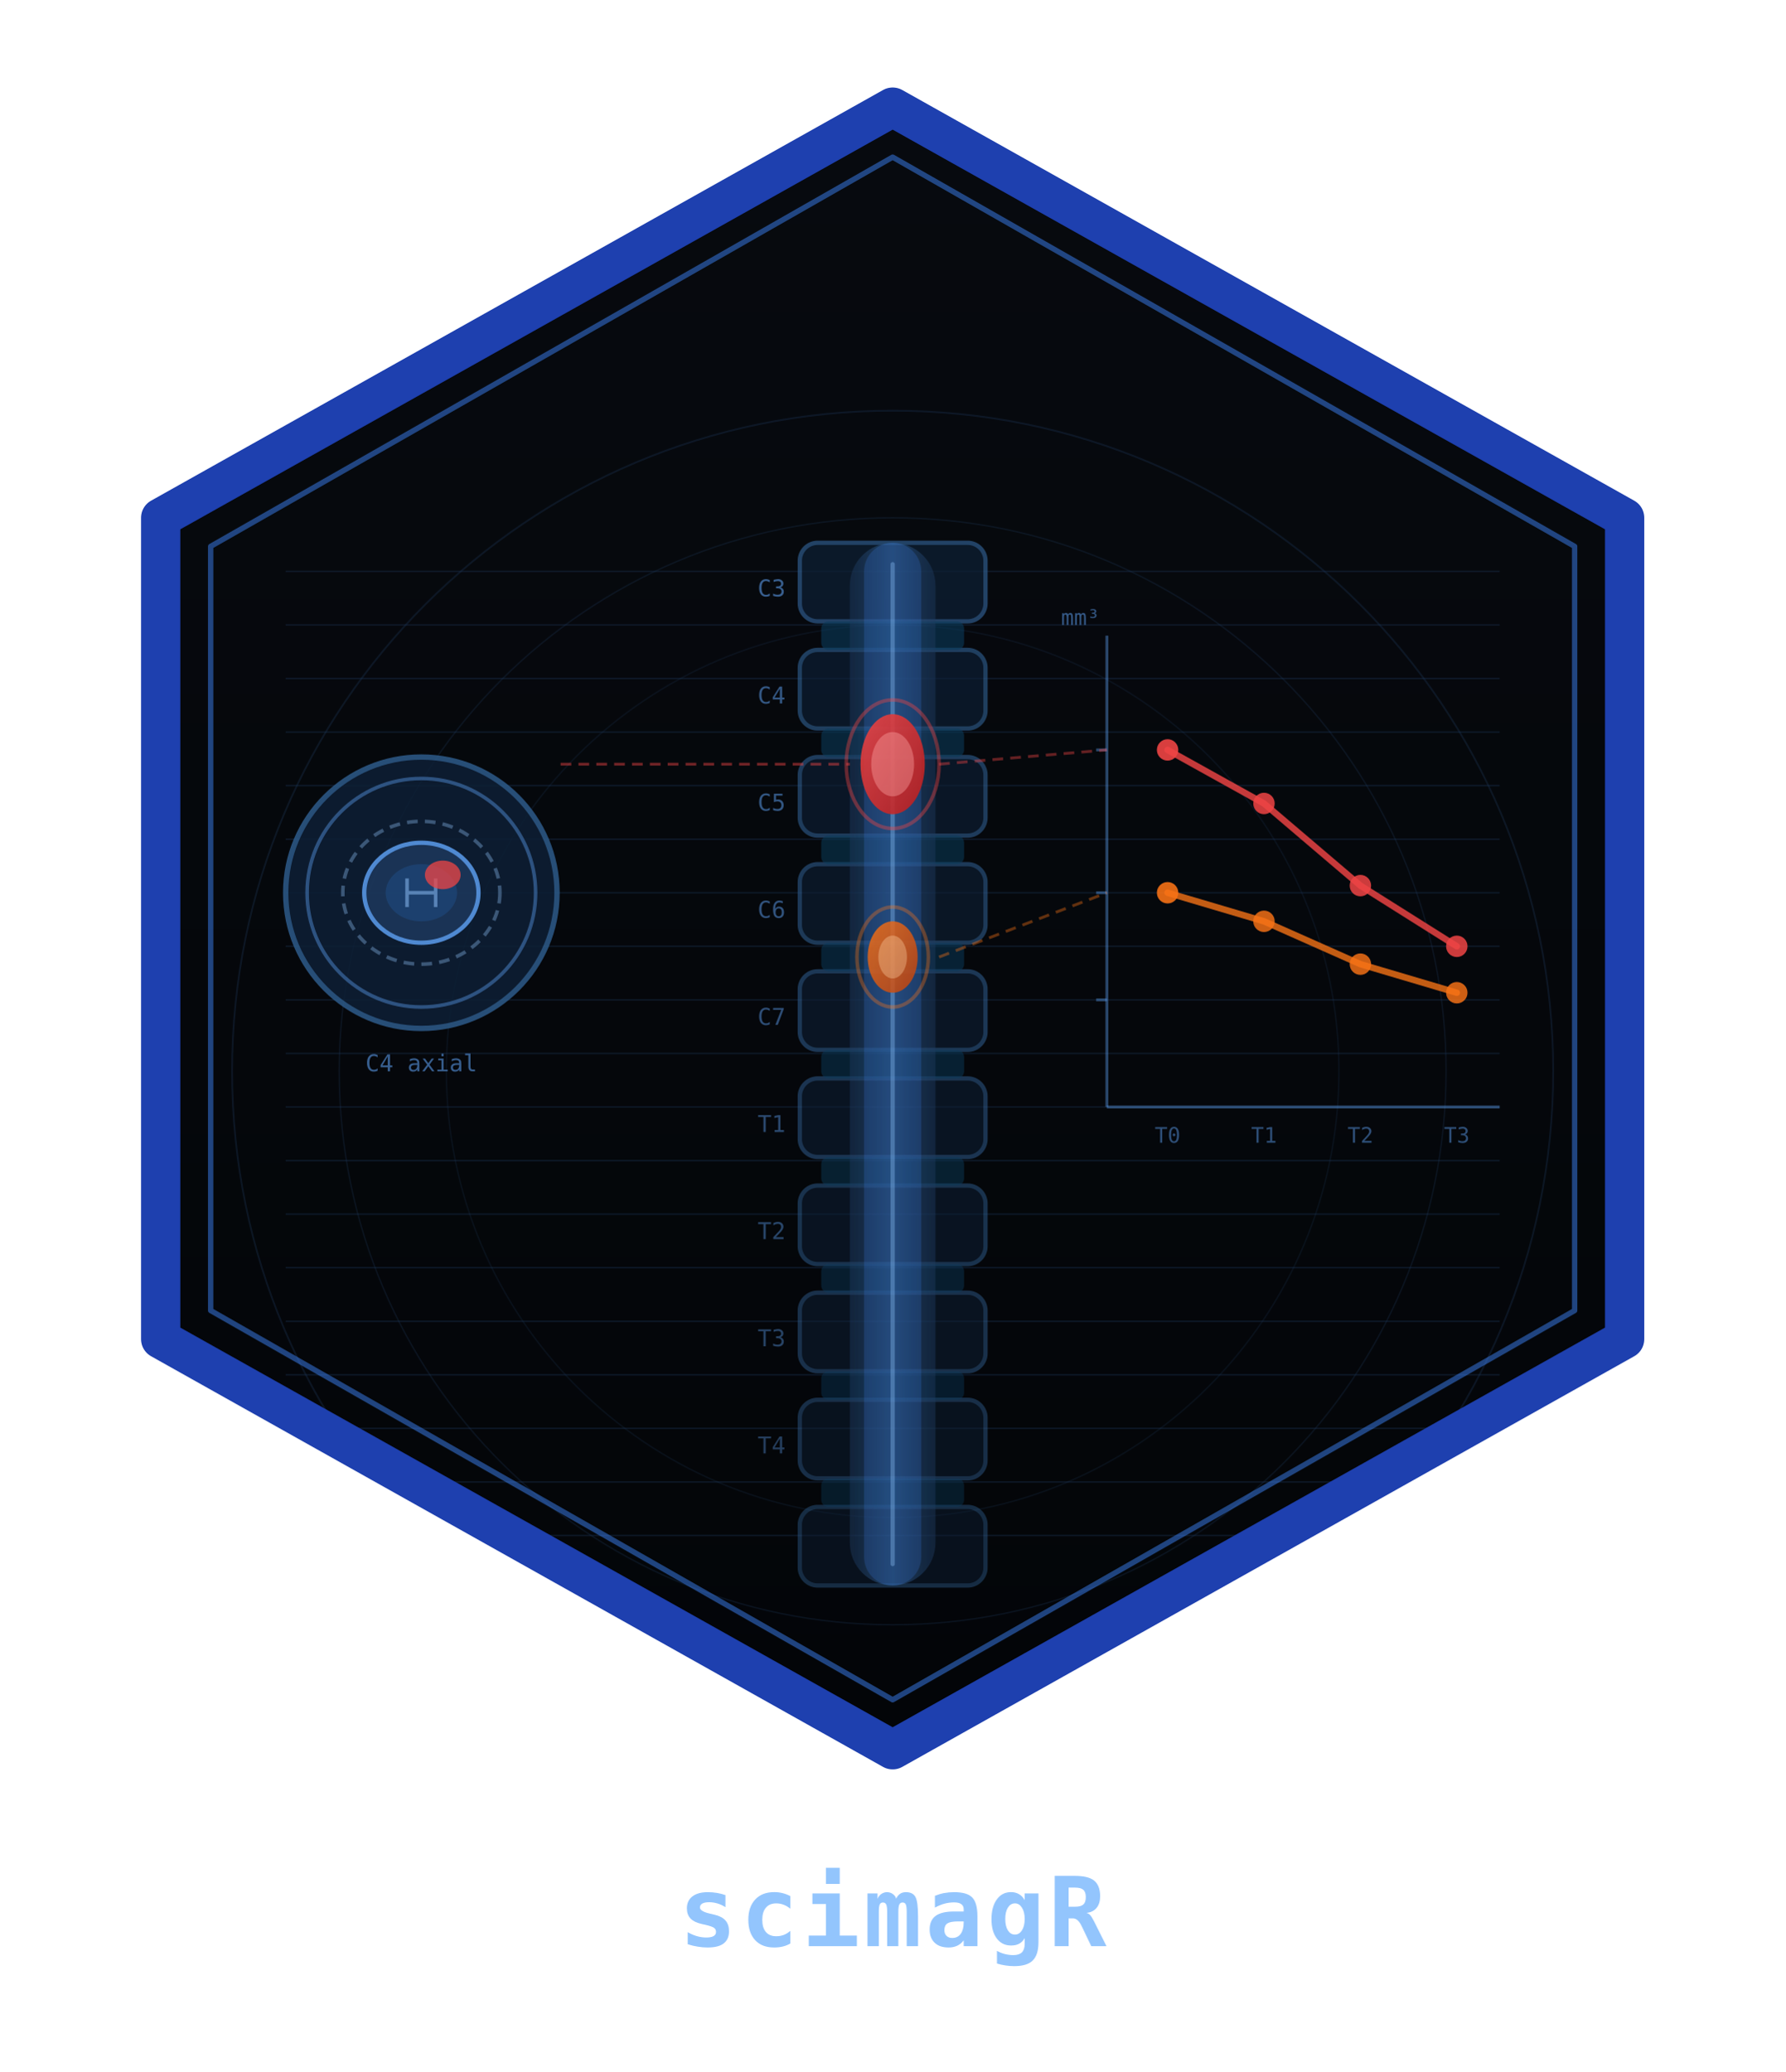
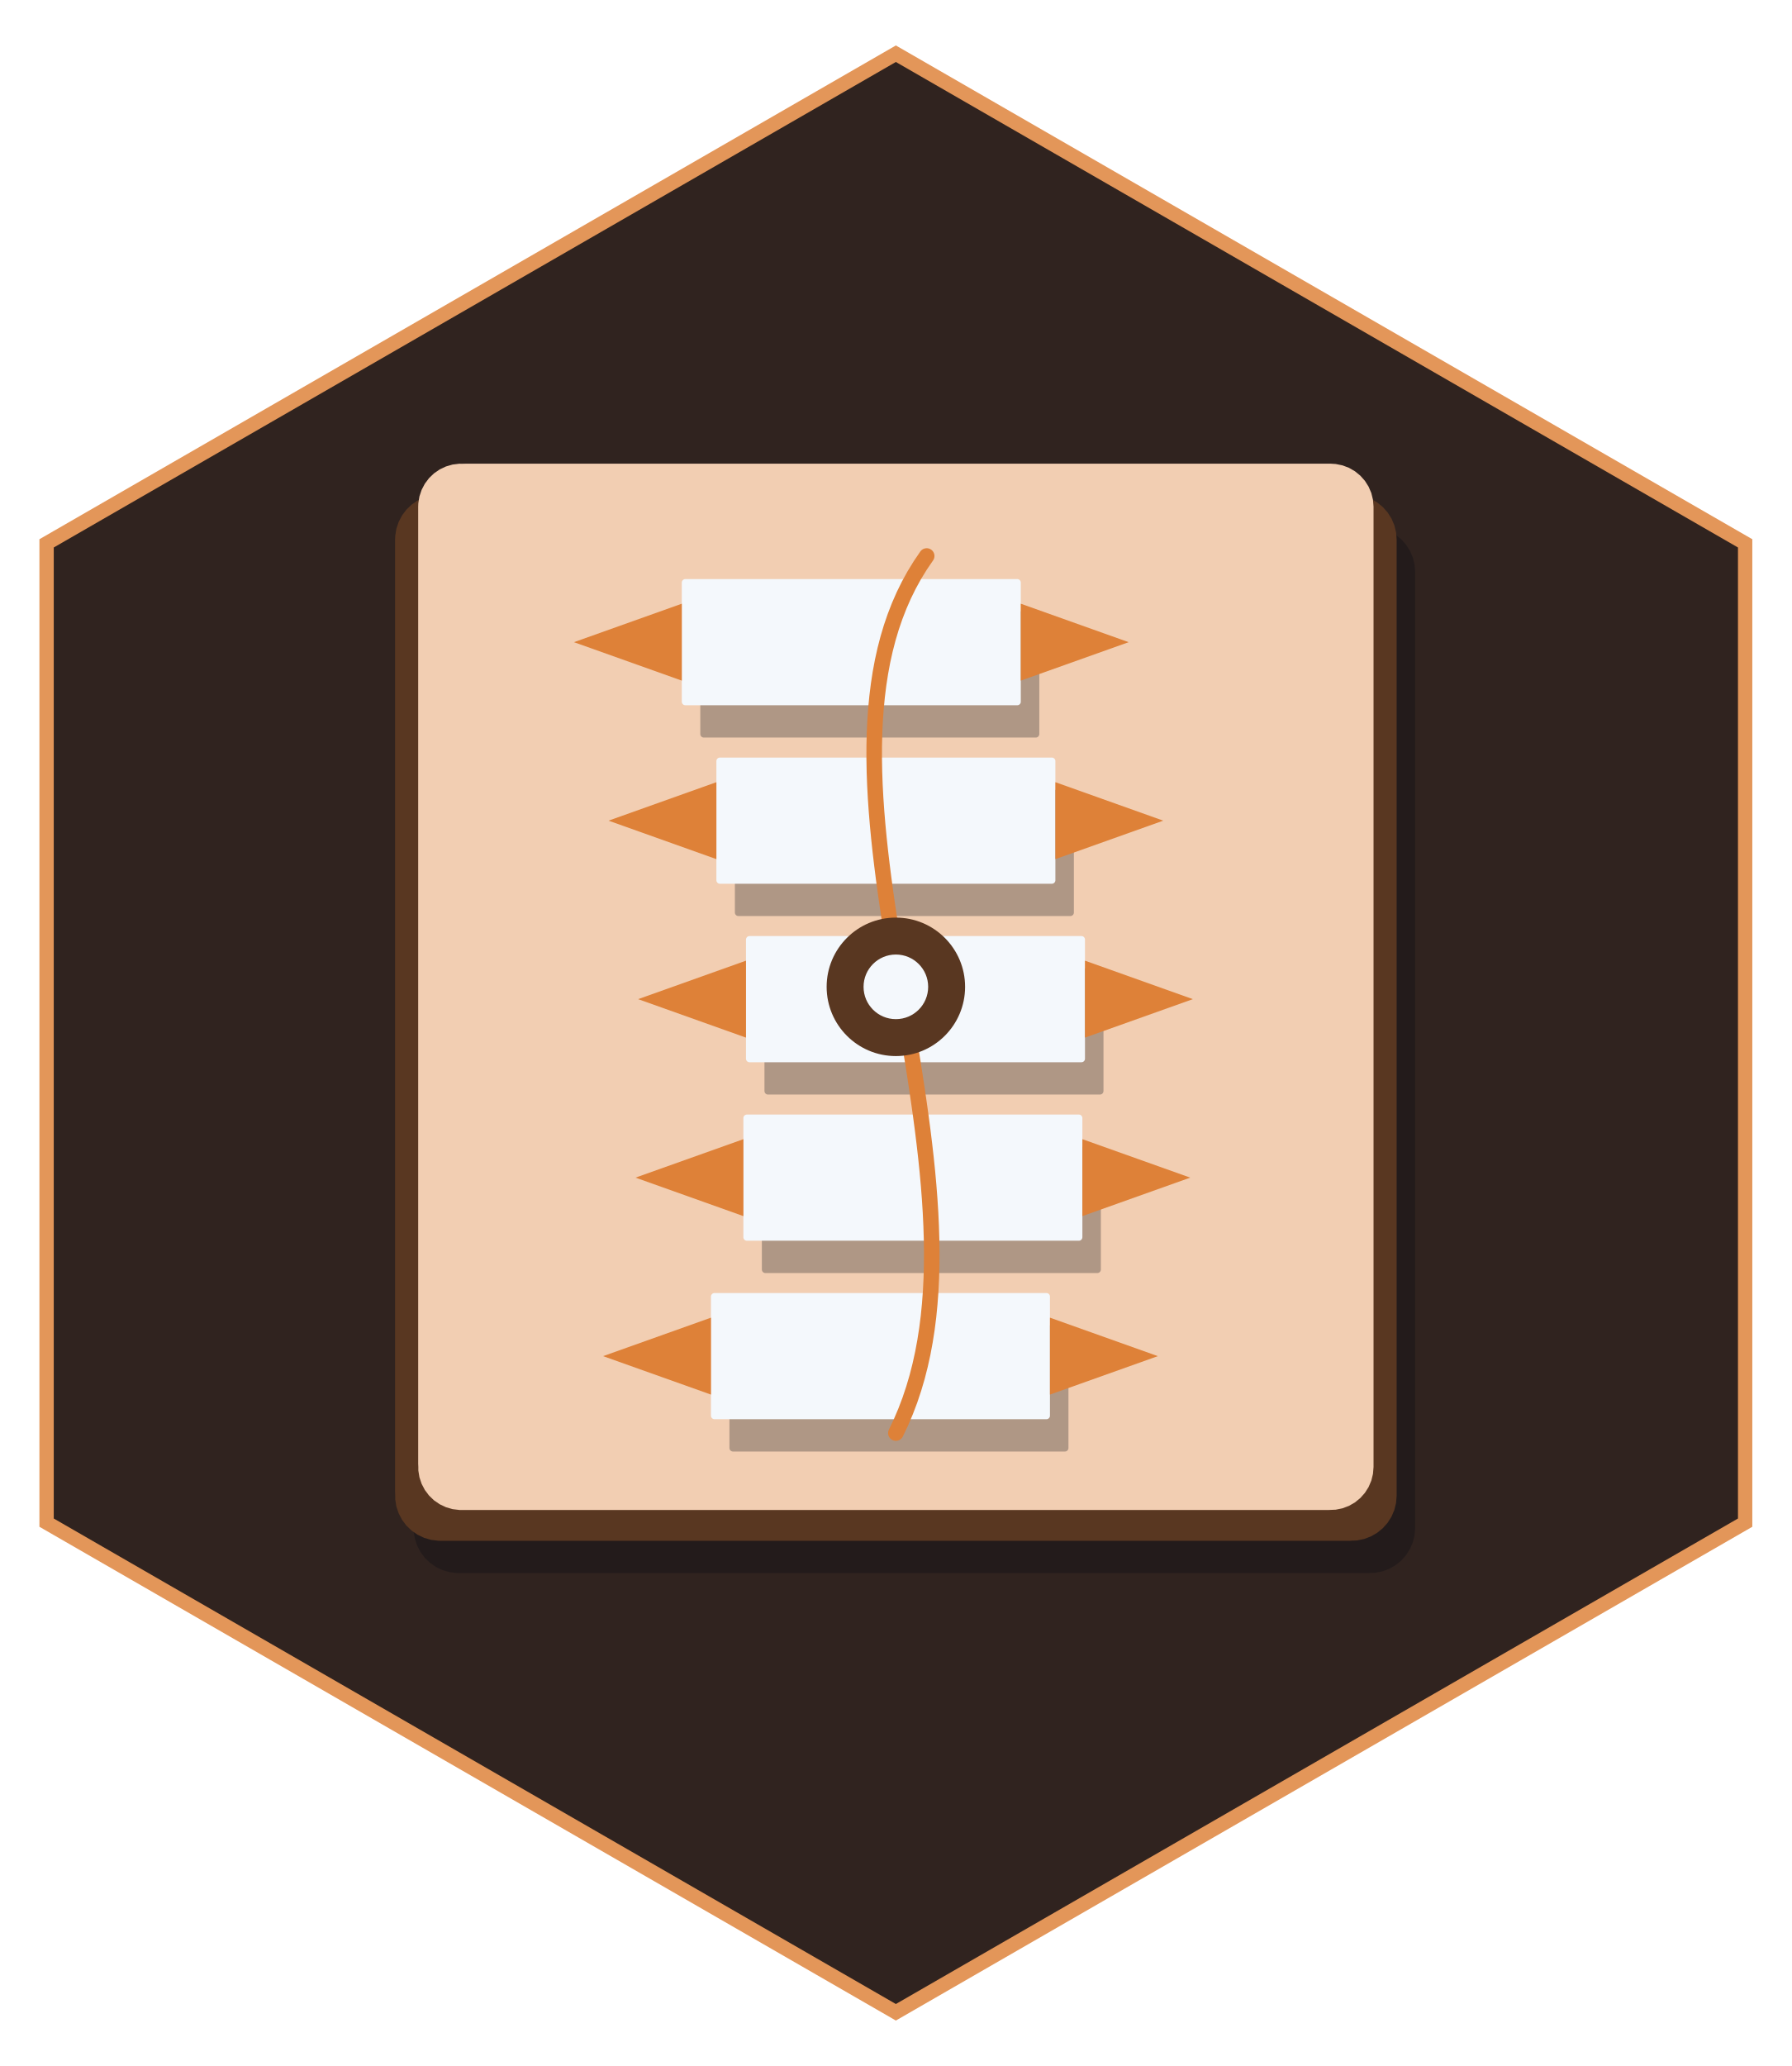
- <svg xmlns="http://www.w3.org/2000/svg" width="500" height="580" viewBox="0 0 500 580">
-   <defs>
-     <linearGradient id="bgscimag" x1="0" y1="0" x2="0" y2="1">
-       <stop offset="0%" stop-color="#070a0f" />
-       <stop offset="100%" stop-color="#030508" />
-     </linearGradient>
-     <linearGradient id="cordgrad" x1="0" y1="0" x2="1" y2="0">
-       <stop offset="0%" stop-color="#1e3a5f" stop-opacity="0.5" />
-       <stop offset="50%" stop-color="#2d5a8a" stop-opacity="0.7" />
-       <stop offset="100%" stop-color="#1e3a5f" stop-opacity="0.5" />
-     </linearGradient>
-     <linearGradient id="lesion1" x1="0" y1="0" x2="1" y2="1">
-       <stop offset="0%" stop-color="#ef4444" />
-       <stop offset="100%" stop-color="#b91c1c" />
-     </linearGradient>
-     <linearGradient id="lesion2" x1="0" y1="0" x2="1" y2="1">
-       <stop offset="0%" stop-color="#f97316" />
-       <stop offset="100%" stop-color="#c2410c" />
-     </linearGradient>
-     <clipPath id="hexscimag">
-       <polygon points="250,30 455,145 455,375 250,490 45,375 45,145" />
-     </clipPath>
-   </defs>
-   <polygon points="250,30 455,145 455,375 250,490 45,375 45,145" fill="url(#bgscimag)" />
-   <g clip-path="url(#hexscimag)">
-     <circle cx="250" cy="300" r="185" fill="none" stroke="#1e3a5f" stroke-width="0.5" opacity="0.3" />
-     <circle cx="250" cy="300" r="155" fill="none" stroke="#1e3a5f" stroke-width="0.4" opacity="0.25" />
-     <circle cx="250" cy="300" r="125" fill="none" stroke="#1e3a5f" stroke-width="0.4" opacity="0.2" />
-     <line x1="80" y1="160" x2="420" y2="160" stroke="#1e3a5f" stroke-width="0.4" opacity="0.35" />
-     <line x1="80" y1="175" x2="420" y2="175" stroke="#1e3a5f" stroke-width="0.4" opacity="0.35" />
-     <line x1="80" y1="190" x2="420" y2="190" stroke="#1e3a5f" stroke-width="0.4" opacity="0.35" />
-     <line x1="80" y1="205" x2="420" y2="205" stroke="#1e3a5f" stroke-width="0.4" opacity="0.35" />
-     <line x1="80" y1="220" x2="420" y2="220" stroke="#1e3a5f" stroke-width="0.4" opacity="0.35" />
-     <line x1="80" y1="235" x2="420" y2="235" stroke="#1e3a5f" stroke-width="0.4" opacity="0.35" />
-     <line x1="80" y1="250" x2="420" y2="250" stroke="#1e3a5f" stroke-width="0.4" opacity="0.35" />
-     <line x1="80" y1="265" x2="420" y2="265" stroke="#1e3a5f" stroke-width="0.4" opacity="0.35" />
-     <line x1="80" y1="280" x2="420" y2="280" stroke="#1e3a5f" stroke-width="0.4" opacity="0.35" />
-     <line x1="80" y1="295" x2="420" y2="295" stroke="#1e3a5f" stroke-width="0.4" opacity="0.35" />
-     <line x1="80" y1="310" x2="420" y2="310" stroke="#1e3a5f" stroke-width="0.4" opacity="0.35" />
-     <line x1="80" y1="325" x2="420" y2="325" stroke="#1e3a5f" stroke-width="0.4" opacity="0.35" />
-     <line x1="80" y1="340" x2="420" y2="340" stroke="#1e3a5f" stroke-width="0.4" opacity="0.35" />
-     <line x1="80" y1="355" x2="420" y2="355" stroke="#1e3a5f" stroke-width="0.4" opacity="0.35" />
-     <line x1="80" y1="370" x2="420" y2="370" stroke="#1e3a5f" stroke-width="0.4" opacity="0.35" />
-     <line x1="80" y1="385" x2="420" y2="385" stroke="#1e3a5f" stroke-width="0.4" opacity="0.35" />
-     <line x1="80" y1="400" x2="420" y2="400" stroke="#1e3a5f" stroke-width="0.4" opacity="0.35" />
-     <line x1="80" y1="415" x2="420" y2="415" stroke="#1e3a5f" stroke-width="0.4" opacity="0.35" />
-     <line x1="80" y1="430" x2="420" y2="430" stroke="#1e3a5f" stroke-width="0.4" opacity="0.35" />
-     <rect x="224" y="152" width="52" height="22" rx="5" fill="#0d1f35" stroke="#2d5a8a" stroke-width="1.2" opacity="0.7" />
-     <rect x="224" y="182" width="52" height="22" rx="5" fill="#0d1f35" stroke="#2d5a8a" stroke-width="1.2" opacity="0.65" />
-     <rect x="224" y="212" width="52" height="22" rx="5" fill="#0d1f35" stroke="#2d5a8a" stroke-width="1.2" opacity="0.62" />
-     <rect x="224" y="242" width="52" height="22" rx="5" fill="#0d1f35" stroke="#2d5a8a" stroke-width="1.2" opacity="0.6" />
-     <rect x="224" y="272" width="52" height="22" rx="5" fill="#0d1f35" stroke="#2d5a8a" stroke-width="1.2" opacity="0.58" />
-     <rect x="224" y="302" width="52" height="22" rx="5" fill="#0d1f35" stroke="#2d5a8a" stroke-width="1.2" opacity="0.55" />
-     <rect x="224" y="332" width="52" height="22" rx="5" fill="#0d1f35" stroke="#2d5a8a" stroke-width="1.2" opacity="0.52" />
-     <rect x="224" y="362" width="52" height="22" rx="5" fill="#0d1f35" stroke="#2d5a8a" stroke-width="1.2" opacity="0.5" />
-     <rect x="224" y="392" width="52" height="22" rx="5" fill="#0d1f35" stroke="#2d5a8a" stroke-width="1.2" opacity="0.48" />
-     <rect x="224" y="422" width="52" height="22" rx="5" fill="#0d1f35" stroke="#2d5a8a" stroke-width="1.2" opacity="0.45" />
-     <rect x="230" y="174" width="40" height="8" rx="2" fill="#0a3a5a" opacity="0.6" />
-     <rect x="230" y="204" width="40" height="8" rx="2" fill="#0a3a5a" opacity="0.58" />
-     <rect x="230" y="234" width="40" height="8" rx="2" fill="#0a3a5a" opacity="0.55" />
-     <rect x="230" y="264" width="40" height="8" rx="2" fill="#0a3a5a" opacity="0.52" />
-     <rect x="230" y="294" width="40" height="8" rx="2" fill="#0a3a5a" opacity="0.5" />
-     <rect x="230" y="324" width="40" height="8" rx="2" fill="#0a3a5a" opacity="0.48" />
-     <rect x="230" y="354" width="40" height="8" rx="2" fill="#0a3a5a" opacity="0.45" />
-     <rect x="230" y="384" width="40" height="8" rx="2" fill="#0a3a5a" opacity="0.42" />
-     <rect x="230" y="414" width="40" height="8" rx="2" fill="#0a3a5a" opacity="0.4" />
-     <rect x="238" y="152" width="24" height="292" rx="12" fill="url(#cordgrad)" opacity="0.85" />
-     <rect x="242" y="152" width="16" height="292" rx="8" fill="#3b82f6" opacity="0.2" />
-     <line x1="250" y1="158" x2="250" y2="438" stroke="#93c5fd" stroke-width="1.2" opacity="0.35" stroke-linecap="round" />
-     <text font-family="monospace" font-size="6.5" fill="#60a5fa" opacity="0.55" text-anchor="end" x="220" y="167">C3</text>
-     <text font-family="monospace" font-size="6.5" fill="#60a5fa" opacity="0.5" text-anchor="end" x="220" y="197">C4</text>
-     <text font-family="monospace" font-size="6.5" fill="#60a5fa" opacity="0.5" text-anchor="end" x="220" y="227">C5</text>
-     <text font-family="monospace" font-size="6.5" fill="#60a5fa" opacity="0.48" text-anchor="end" x="220" y="257">C6</text>
-     <text font-family="monospace" font-size="6.5" fill="#60a5fa" opacity="0.45" text-anchor="end" x="220" y="287">C7</text>
-     <text font-family="monospace" font-size="6.5" fill="#60a5fa" opacity="0.42" text-anchor="end" x="220" y="317">T1</text>
-     <text font-family="monospace" font-size="6.5" fill="#60a5fa" opacity="0.4" text-anchor="end" x="220" y="347">T2</text>
-     <text font-family="monospace" font-size="6.5" fill="#60a5fa" opacity="0.38" text-anchor="end" x="220" y="377">T3</text>
-     <text font-family="monospace" font-size="6.5" fill="#60a5fa" opacity="0.35" text-anchor="end" x="220" y="407">T4</text>
-     <ellipse cx="250" cy="214" rx="9" ry="14" fill="url(#lesion1)" opacity="0.88" />
-     <ellipse cx="250" cy="214" rx="6" ry="9" fill="#fca5a5" opacity="0.4" />
-     <ellipse cx="250" cy="214" rx="13" ry="18" fill="none" stroke="#ef4444" stroke-width="1" opacity="0.4" />
-     <ellipse cx="250" cy="268" rx="7" ry="10" fill="url(#lesion2)" opacity="0.82" />
-     <ellipse cx="250" cy="268" rx="4" ry="6" fill="#fed7aa" opacity="0.35" />
-     <ellipse cx="250" cy="268" rx="10" ry="14" fill="none" stroke="#f97316" stroke-width="1" opacity="0.35" />
-     <line x1="310" y1="178" x2="310" y2="310" stroke="#60a5fa" stroke-width="0.8" opacity="0.4" />
-     <line x1="310" y1="310" x2="420" y2="310" stroke="#60a5fa" stroke-width="0.8" opacity="0.4" />
-     <text font-family="monospace" font-size="6" fill="#60a5fa" opacity="0.5" x="308" y="175" text-anchor="end">mm³</text>
-     <text font-family="monospace" font-size="6" fill="#60a5fa" opacity="0.45" text-anchor="middle" x="327" y="320">T0</text>
-     <text font-family="monospace" font-size="6" fill="#60a5fa" opacity="0.45" text-anchor="middle" x="354" y="320">T1</text>
-     <text font-family="monospace" font-size="6" fill="#60a5fa" opacity="0.45" text-anchor="middle" x="381" y="320">T2</text>
-     <text font-family="monospace" font-size="6" fill="#60a5fa" opacity="0.45" text-anchor="middle" x="408" y="320">T3</text>
-     <polyline points="327,210 354,225 381,248 408,265" fill="none" stroke="#ef4444" stroke-width="1.8" stroke-linecap="round" stroke-linejoin="round" opacity="0.82" />
-     <circle cx="327" cy="210" r="3" fill="#ef4444" opacity="0.9" />
-     <circle cx="354" cy="225" r="3" fill="#ef4444" opacity="0.85" />
-     <circle cx="381" cy="248" r="3" fill="#ef4444" opacity="0.85" />
-     <circle cx="408" cy="265" r="3" fill="#ef4444" opacity="0.85" />
-     <polyline points="327,250 354,258 381,270 408,278" fill="none" stroke="#f97316" stroke-width="1.8" stroke-linecap="round" stroke-linejoin="round" opacity="0.78" />
-     <circle cx="327" cy="250" r="3" fill="#f97316" opacity="0.88" />
-     <circle cx="354" cy="258" r="3" fill="#f97316" opacity="0.82" />
-     <circle cx="381" cy="270" r="3" fill="#f97316" opacity="0.82" />
-     <circle cx="408" cy="278" r="3" fill="#f97316" opacity="0.82" />
-     <line x1="307" y1="210" x2="310" y2="210" stroke="#60a5fa" stroke-width="0.8" opacity="0.4" />
-     <line x1="307" y1="250" x2="310" y2="250" stroke="#60a5fa" stroke-width="0.8" opacity="0.4" />
-     <line x1="307" y1="280" x2="310" y2="280" stroke="#60a5fa" stroke-width="0.8" opacity="0.4" />
-     <line x1="263" y1="214" x2="310" y2="210" stroke="#ef4444" stroke-width="0.8" stroke-dasharray="3 2" opacity="0.4" />
-     <line x1="263" y1="268" x2="310" y2="250" stroke="#f97316" stroke-width="0.8" stroke-dasharray="3 2" opacity="0.38" />
-     <line x1="157" y1="214" x2="238" y2="214" stroke="#ef4444" stroke-width="0.8" stroke-dasharray="3 2" opacity="0.45" />
-     <circle cx="118" cy="250" r="38" fill="#0d1f35" stroke="#2d5a8a" stroke-width="1.5" opacity="0.85" />
-     <ellipse cx="118" cy="250" rx="16" ry="14" fill="#1e3a5f" stroke="#60a5fa" stroke-width="1.2" opacity="0.8" />
-     <path d="M 118,242 C 112,242 108,246 108,250 C 108,254 112,258 118,258 C 124,258 128,254 128,250 C 128,246 124,242 118,242 Z" fill="#1e4a7f" opacity="0.6" />
-     <path d="M 114,246 L 114,254 M 122,246 L 122,254 M 114,250 L 122,250" fill="none" stroke="#93c5fd" stroke-width="1" opacity="0.5" />
-     <ellipse cx="124" cy="245" rx="5" ry="4" fill="#ef4444" opacity="0.75" />
-     <ellipse cx="118" cy="250" rx="22" ry="20" fill="none" stroke="#93c5fd" stroke-width="1" opacity="0.35" stroke-dasharray="3 2" />
-     <circle cx="118" cy="250" r="32" fill="none" stroke="#60a5fa" stroke-width="1" opacity="0.4" />
-     <text font-family="monospace" font-size="6.5" fill="#60a5fa" opacity="0.55" text-anchor="middle" x="118" y="300">C4 axial</text>
-   </g>
-   <polygon points="250,30 455,145 455,375 250,490 45,375 45,145" fill="none" stroke="#1e40af" stroke-width="11" stroke-linejoin="round" />
-   <polygon points="250,44 441,153 441,367 250,476 59,367 59,153" fill="none" stroke="#3b82f6" stroke-width="1.5" stroke-linejoin="round" opacity="0.5" />
-   <text font-family="monospace" font-weight="700" font-size="27" fill="#93c5fd" text-anchor="middle" x="250" y="545" letter-spacing="1">scimagR</text>
+ <svg xmlns="http://www.w3.org/2000/svg" width="432" height="498" viewBox="0 0 432 498">
+   <path fill-rule="nonzero" fill="rgb(100%, 100%, 100%)" fill-opacity="1" d="M 216 4.98 L 427.68 126.988 L 427.68 371.012 L 216 493.02 L 4.32 371.012 L 4.32 126.988 Z M 216 4.98 " />
+   <path fill-rule="nonzero" fill="rgb(89.02%, 58.824%, 34.902%)" fill-opacity="1" d="M 216 10.957 L 422.496 129.977 L 422.496 368.023 L 216 487.043 L 9.504 368.023 L 9.504 129.977 Z M 216 10.957 " />
+   <path fill-rule="nonzero" fill="rgb(18.824%, 13.725%, 12.157%)" fill-opacity="1" d="M 216 14.941 L 419.039 131.969 L 419.039 366.031 L 216 483.059 L 12.961 366.031 L 12.961 131.969 Z M 216 14.941 " />
+   <path fill-rule="nonzero" fill="rgb(1.176%, 3.922%, 7.059%)" fill-opacity="0.278" d="M 110.582 379.188 L 330.336 379.188 L 329.898 379.176 L 331.645 379.105 L 333.359 378.758 L 334.992 378.137 L 336.508 377.262 L 337.863 376.156 L 339.023 374.848 L 339.957 373.371 L 340.645 371.762 L 341.062 370.062 L 341.203 368.32 L 341.203 137.84 L 341.062 136.098 L 340.645 134.398 L 339.957 132.789 L 339.023 131.312 L 337.863 130.004 L 336.508 128.898 L 334.992 128.023 L 333.359 127.402 L 331.645 127.051 L 330.336 126.973 L 110.582 126.973 L 111.891 127.051 L 110.145 126.98 L 108.406 127.191 L 106.727 127.68 L 105.148 128.43 L 103.707 129.422 L 102.445 130.633 L 101.398 132.031 L 100.582 133.582 L 100.031 135.238 L 99.75 136.965 L 99.715 137.84 L 99.715 368.32 L 99.75 367.445 L 99.75 369.195 L 100.031 370.922 L 100.582 372.578 L 101.398 374.129 L 102.445 375.527 L 103.707 376.738 L 105.148 377.73 L 106.727 378.48 L 108.406 378.965 L 110.145 379.176 Z M 110.582 379.188 " />
+   <path fill-rule="nonzero" fill="rgb(34.902%, 21.569%, 12.941%)" fill-opacity="1" d="M 106.121 371.398 L 325.879 371.398 L 325.441 371.387 L 327.188 371.316 L 328.902 370.969 L 330.535 370.348 L 332.051 369.473 L 333.406 368.367 L 334.566 367.059 L 335.5 365.582 L 336.184 363.973 L 336.602 362.273 L 336.742 360.531 L 336.742 130.051 L 336.602 128.309 L 336.184 126.609 L 335.5 125 L 334.566 123.523 L 333.406 122.215 L 332.051 121.109 L 330.535 120.234 L 328.902 119.613 L 327.188 119.266 L 325.879 119.184 L 106.121 119.184 L 107.434 119.266 L 105.684 119.191 L 103.949 119.402 L 102.27 119.891 L 100.691 120.641 L 99.25 121.633 L 97.988 122.844 L 96.938 124.242 L 96.125 125.793 L 95.57 127.449 L 95.293 129.176 L 95.258 130.051 L 95.258 360.531 L 95.293 359.656 L 95.293 361.406 L 95.57 363.133 L 96.125 364.789 L 96.938 366.34 L 97.988 367.738 L 99.25 368.949 L 100.691 369.941 L 102.27 370.691 L 103.949 371.18 L 105.684 371.387 Z M 106.121 371.398 " />
+   <path fill-rule="nonzero" fill="rgb(94.902%, 80.784%, 69.804%)" fill-opacity="1" d="M 111.195 363.98 L 320.805 363.98 L 320.387 363.973 L 322.055 363.902 L 323.691 363.57 L 325.25 362.98 L 326.695 362.145 L 327.984 361.09 L 329.094 359.84 L 329.984 358.43 L 330.637 356.895 L 331.035 355.277 L 331.172 353.613 L 331.172 122.133 L 331.035 120.469 L 330.637 118.848 L 329.984 117.316 L 329.094 115.906 L 327.984 114.656 L 326.695 113.602 L 325.25 112.766 L 323.691 112.176 L 322.055 111.844 L 320.805 111.766 L 111.195 111.766 L 112.445 111.844 L 110.777 111.773 L 109.121 111.977 L 107.52 112.441 L 106.012 113.156 L 104.637 114.102 L 103.438 115.258 L 102.434 116.594 L 101.66 118.07 L 101.129 119.652 L 100.863 121.297 L 100.828 122.133 L 100.828 353.613 L 100.863 352.781 L 100.863 354.449 L 101.129 356.094 L 101.66 357.676 L 102.434 359.152 L 103.438 360.488 L 104.637 361.645 L 106.012 362.59 L 107.52 363.305 L 109.121 363.77 L 110.777 363.973 Z M 111.195 363.98 " />
+   <path fill-rule="nonzero" fill="rgb(1.176%, 3.922%, 7.059%)" fill-opacity="0.278" d="M 176.727 349.887 L 256.758 349.887 L 256.723 349.883 L 256.859 349.879 L 256.996 349.852 L 257.125 349.805 L 257.242 349.734 L 257.348 349.648 L 257.438 349.547 L 257.512 349.43 L 257.566 349.305 L 257.598 349.172 L 257.609 349.035 L 257.609 320.324 L 257.598 320.188 L 257.566 320.055 L 257.512 319.926 L 257.438 319.812 L 257.348 319.707 L 257.242 319.621 L 257.125 319.555 L 256.996 319.504 L 256.859 319.477 L 256.758 319.473 L 176.727 319.473 L 176.828 319.477 L 176.691 319.473 L 176.559 319.488 L 176.426 319.527 L 176.301 319.586 L 176.188 319.664 L 176.09 319.758 L 176.008 319.867 L 175.945 319.988 L 175.902 320.117 L 175.879 320.254 L 175.875 320.324 L 175.875 349.035 L 175.879 348.965 L 175.879 349.102 L 175.902 349.238 L 175.945 349.367 L 176.008 349.488 L 176.09 349.598 L 176.188 349.691 L 176.301 349.77 L 176.426 349.828 L 176.559 349.867 L 176.691 349.883 Z M 176.727 349.887 " />
+   <path fill-rule="nonzero" fill="rgb(95.686%, 97.255%, 98.824%)" fill-opacity="1" d="M 172.27 342.098 L 252.301 342.098 L 252.266 342.094 L 252.402 342.09 L 252.539 342.062 L 252.664 342.016 L 252.785 341.945 L 252.891 341.859 L 252.98 341.758 L 253.055 341.641 L 253.109 341.516 L 253.141 341.383 L 253.152 341.246 L 253.152 312.535 L 253.141 312.398 L 253.109 312.266 L 253.055 312.137 L 252.98 312.023 L 252.891 311.918 L 252.785 311.832 L 252.664 311.766 L 252.539 311.715 L 252.402 311.688 L 252.301 311.684 L 172.27 311.684 L 172.371 311.688 L 172.234 311.684 L 172.098 311.699 L 171.969 311.738 L 171.844 311.797 L 171.73 311.875 L 171.633 311.969 L 171.551 312.078 L 171.484 312.199 L 171.441 312.332 L 171.422 312.465 L 171.418 312.535 L 171.418 341.246 L 171.422 341.176 L 171.422 341.312 L 171.441 341.449 L 171.484 341.578 L 171.551 341.699 L 171.633 341.809 L 171.73 341.906 L 171.844 341.98 L 171.969 342.039 L 172.098 342.078 L 172.234 342.094 Z M 172.27 342.098 " />
+   <path fill-rule="nonzero" fill="rgb(87.059%, 50.588%, 21.961%)" fill-opacity="1" d="M 171.418 317.617 L 145.41 326.891 L 171.418 336.16 Z M 171.418 317.617 " />
+   <path fill-rule="nonzero" fill="rgb(87.059%, 50.588%, 21.961%)" fill-opacity="1" d="M 253.152 317.617 L 279.16 326.891 L 253.152 336.16 Z M 253.152 317.617 " />
+   <path fill-rule="nonzero" fill="rgb(1.176%, 3.922%, 7.059%)" fill-opacity="0.278" d="M 184.543 306.859 L 264.574 306.859 L 264.539 306.859 L 264.676 306.855 L 264.812 306.828 L 264.938 306.777 L 265.059 306.711 L 265.164 306.625 L 265.254 306.52 L 265.328 306.406 L 265.383 306.277 L 265.414 306.145 L 265.426 306.008 L 265.426 277.297 L 265.414 277.16 L 265.383 277.027 L 265.328 276.902 L 265.254 276.785 L 265.164 276.684 L 265.059 276.598 L 264.938 276.527 L 264.812 276.48 L 264.676 276.453 L 264.574 276.445 L 184.543 276.445 L 184.645 276.453 L 184.508 276.449 L 184.371 276.465 L 184.242 276.504 L 184.117 276.562 L 184.004 276.637 L 183.906 276.734 L 183.824 276.844 L 183.758 276.965 L 183.715 277.094 L 183.695 277.23 L 183.691 277.297 L 183.691 306.008 L 183.695 305.941 L 183.695 306.078 L 183.715 306.211 L 183.758 306.344 L 183.824 306.465 L 183.906 306.574 L 184.004 306.668 L 184.117 306.746 L 184.242 306.805 L 184.371 306.844 L 184.508 306.859 Z M 184.543 306.859 " />
+   <path fill-rule="nonzero" fill="rgb(95.686%, 97.255%, 98.824%)" fill-opacity="1" d="M 180.086 299.07 L 260.117 299.07 L 260.082 299.07 L 260.219 299.066 L 260.352 299.039 L 260.48 298.988 L 260.602 298.922 L 260.707 298.836 L 260.797 298.73 L 260.871 298.617 L 260.922 298.488 L 260.957 298.355 L 260.969 298.219 L 260.969 269.508 L 260.957 269.371 L 260.922 269.238 L 260.871 269.113 L 260.797 268.996 L 260.707 268.895 L 260.602 268.809 L 260.48 268.738 L 260.352 268.691 L 260.219 268.664 L 260.117 268.656 L 180.086 268.656 L 180.188 268.664 L 180.051 268.66 L 179.914 268.676 L 179.781 268.715 L 179.66 268.773 L 179.547 268.852 L 179.449 268.945 L 179.363 269.055 L 179.301 269.176 L 179.258 269.305 L 179.234 269.441 L 179.234 298.219 L 179.234 298.152 L 179.234 298.289 L 179.258 298.426 L 179.301 298.555 L 179.363 298.676 L 179.449 298.785 L 179.547 298.879 L 179.66 298.957 L 179.781 299.016 L 179.914 299.055 L 180.051 299.07 Z M 180.086 299.07 " />
+   <path fill-rule="nonzero" fill="rgb(87.059%, 50.588%, 21.961%)" fill-opacity="1" d="M 179.234 274.594 L 153.227 283.863 L 179.234 293.137 Z M 179.234 274.594 " />
+   <path fill-rule="nonzero" fill="rgb(87.059%, 50.588%, 21.961%)" fill-opacity="1" d="M 260.969 274.594 L 286.973 283.863 L 260.969 293.137 Z M 260.969 274.594 " />
+   <path fill-rule="nonzero" fill="rgb(1.176%, 3.922%, 7.059%)" fill-opacity="0.278" d="M 185.172 263.836 L 265.203 263.836 L 265.168 263.836 L 265.309 263.828 L 265.441 263.801 L 265.57 263.754 L 265.688 263.684 L 265.793 263.598 L 265.887 263.496 L 265.957 263.379 L 266.012 263.254 L 266.043 263.121 L 266.055 262.984 L 266.055 234.273 L 266.043 234.137 L 266.012 234.004 L 265.957 233.879 L 265.887 233.762 L 265.793 233.66 L 265.688 233.574 L 265.57 233.504 L 265.441 233.457 L 265.309 233.43 L 265.203 233.422 L 185.172 233.422 L 185.277 233.43 L 185.141 233.422 L 185.004 233.438 L 184.871 233.477 L 184.746 233.535 L 184.633 233.613 L 184.535 233.711 L 184.453 233.82 L 184.391 233.941 L 184.348 234.07 L 184.324 234.207 L 184.32 234.273 L 184.32 262.984 L 184.324 262.914 L 184.324 263.055 L 184.348 263.188 L 184.391 263.316 L 184.453 263.441 L 184.535 263.551 L 184.633 263.645 L 184.746 263.723 L 184.871 263.781 L 185.004 263.82 L 185.141 263.836 Z M 185.172 263.836 " />
+   <path fill-rule="nonzero" fill="rgb(95.686%, 97.255%, 98.824%)" fill-opacity="1" d="M 180.715 256.047 L 260.746 256.047 L 260.711 256.047 L 260.848 256.039 L 260.984 256.012 L 261.109 255.965 L 261.23 255.895 L 261.336 255.809 L 261.426 255.707 L 261.5 255.59 L 261.555 255.465 L 261.586 255.332 L 261.598 255.195 L 261.598 226.484 L 261.586 226.348 L 261.555 226.215 L 261.5 226.09 L 261.426 225.973 L 261.336 225.871 L 261.23 225.785 L 261.109 225.715 L 260.984 225.668 L 260.848 225.641 L 260.746 225.633 L 180.715 225.633 L 180.816 225.641 L 180.68 225.633 L 180.543 225.652 L 180.414 225.688 L 180.289 225.746 L 180.176 225.824 L 180.078 225.922 L 179.996 226.031 L 179.93 226.152 L 179.887 226.281 L 179.867 226.418 L 179.863 226.484 L 179.863 255.195 L 179.867 255.129 L 179.867 255.266 L 179.887 255.398 L 179.93 255.531 L 179.996 255.652 L 180.078 255.762 L 180.176 255.855 L 180.289 255.934 L 180.414 255.992 L 180.543 256.031 L 180.68 256.047 Z M 180.715 256.047 " />
+   <path fill-rule="nonzero" fill="rgb(87.059%, 50.588%, 21.961%)" fill-opacity="1" d="M 179.863 231.566 L 153.855 240.84 L 179.863 250.113 Z M 179.863 231.566 " />
+   <path fill-rule="nonzero" fill="rgb(87.059%, 50.588%, 21.961%)" fill-opacity="1" d="M 261.598 231.566 L 287.605 240.84 L 261.598 250.113 Z M 261.598 231.566 " />
+   <path fill-rule="nonzero" fill="rgb(1.176%, 3.922%, 7.059%)" fill-opacity="0.278" d="M 178.039 220.812 L 258.07 220.812 L 258.035 220.812 L 258.172 220.805 L 258.305 220.777 L 258.434 220.73 L 258.555 220.66 L 258.66 220.574 L 258.75 220.473 L 258.824 220.355 L 258.879 220.23 L 258.91 220.098 L 258.922 219.961 L 258.922 191.25 L 258.91 191.113 L 258.879 190.98 L 258.824 190.852 L 258.75 190.738 L 258.66 190.637 L 258.555 190.547 L 258.434 190.48 L 258.305 190.43 L 258.172 190.402 L 258.07 190.398 L 178.039 190.398 L 178.141 190.402 L 178.004 190.398 L 177.867 190.414 L 177.734 190.453 L 177.613 190.512 L 177.5 190.59 L 177.402 190.684 L 177.32 190.793 L 177.254 190.914 L 177.211 191.047 L 177.188 191.18 L 177.188 219.961 L 177.188 219.891 L 177.188 220.027 L 177.211 220.164 L 177.254 220.293 L 177.32 220.414 L 177.402 220.523 L 177.5 220.621 L 177.613 220.699 L 177.734 220.758 L 177.867 220.793 L 178.004 220.812 Z M 178.039 220.812 " />
+   <path fill-rule="nonzero" fill="rgb(95.686%, 97.255%, 98.824%)" fill-opacity="1" d="M 173.578 213.023 L 253.609 213.023 L 253.578 213.023 L 253.715 213.016 L 253.848 212.988 L 253.977 212.941 L 254.094 212.871 L 254.199 212.785 L 254.293 212.684 L 254.363 212.566 L 254.418 212.441 L 254.453 212.309 L 254.461 212.172 L 254.461 183.461 L 254.453 183.324 L 254.418 183.191 L 254.363 183.066 L 254.293 182.949 L 254.199 182.848 L 254.094 182.758 L 253.977 182.691 L 253.848 182.641 L 253.715 182.613 L 253.609 182.609 L 173.578 182.609 L 173.684 182.613 L 173.547 182.609 L 173.41 182.625 L 173.277 182.664 L 173.152 182.723 L 173.043 182.801 L 172.941 182.895 L 172.859 183.004 L 172.797 183.125 L 172.754 183.258 L 172.73 183.391 L 172.727 183.461 L 172.727 212.172 L 172.73 212.102 L 172.73 212.238 L 172.754 212.375 L 172.797 212.504 L 172.859 212.625 L 172.941 212.734 L 173.043 212.832 L 173.152 212.91 L 173.277 212.969 L 173.41 213.004 L 173.547 213.023 Z M 173.578 213.023 " />
+   <path fill-rule="nonzero" fill="rgb(87.059%, 50.588%, 21.961%)" fill-opacity="1" d="M 172.727 188.543 L 146.723 197.816 L 172.727 207.09 Z M 172.727 188.543 " />
+   <path fill-rule="nonzero" fill="rgb(87.059%, 50.588%, 21.961%)" fill-opacity="1" d="M 254.461 188.543 L 280.469 197.816 L 254.461 207.09 Z M 254.461 188.543 " />
+   <path fill-rule="nonzero" fill="rgb(1.176%, 3.922%, 7.059%)" fill-opacity="0.278" d="M 169.699 177.785 L 249.73 177.785 L 249.695 177.785 L 249.832 177.781 L 249.965 177.754 L 250.094 177.703 L 250.215 177.637 L 250.32 177.551 L 250.41 177.445 L 250.484 177.332 L 250.539 177.203 L 250.57 177.07 L 250.582 176.934 L 250.582 148.227 L 250.57 148.09 L 250.539 147.953 L 250.484 147.828 L 250.41 147.715 L 250.32 147.609 L 250.215 147.523 L 250.094 147.457 L 249.965 147.406 L 249.832 147.379 L 249.73 147.371 L 169.699 147.371 L 169.801 147.379 L 169.664 147.375 L 169.527 147.391 L 169.395 147.43 L 169.273 147.488 L 169.16 147.566 L 169.062 147.66 L 168.977 147.77 L 168.914 147.891 L 168.871 148.02 L 168.848 148.156 L 168.848 176.934 L 168.848 176.867 L 168.848 177.004 L 168.871 177.141 L 168.914 177.27 L 168.977 177.391 L 169.062 177.5 L 169.16 177.594 L 169.273 177.672 L 169.395 177.73 L 169.527 177.77 L 169.664 177.785 Z M 169.699 177.785 " />
+   <path fill-rule="nonzero" fill="rgb(95.686%, 97.255%, 98.824%)" fill-opacity="1" d="M 165.238 169.996 L 245.27 169.996 L 245.238 169.996 L 245.375 169.992 L 245.508 169.965 L 245.637 169.914 L 245.754 169.848 L 245.859 169.762 L 245.953 169.656 L 246.023 169.543 L 246.078 169.418 L 246.113 169.281 L 246.121 169.145 L 246.121 140.438 L 246.113 140.301 L 246.078 140.168 L 246.023 140.039 L 245.953 139.926 L 245.859 139.82 L 245.754 139.734 L 245.637 139.668 L 245.508 139.617 L 245.375 139.59 L 245.27 139.586 L 165.238 139.586 L 165.344 139.59 L 165.207 139.586 L 165.07 139.602 L 164.938 139.641 L 164.812 139.699 L 164.703 139.777 L 164.602 139.871 L 164.52 139.98 L 164.457 140.102 L 164.414 140.23 L 164.391 140.367 L 164.387 140.438 L 164.387 169.145 L 164.391 169.078 L 164.391 169.215 L 164.414 169.352 L 164.457 169.48 L 164.52 169.602 L 164.602 169.711 L 164.703 169.805 L 164.812 169.883 L 164.938 169.941 L 165.07 169.98 L 165.207 169.996 Z M 165.238 169.996 " />
+   <path fill-rule="nonzero" fill="rgb(87.059%, 50.588%, 21.961%)" fill-opacity="1" d="M 164.387 145.52 L 138.383 154.793 L 164.387 164.062 Z M 164.387 145.52 " />
+   <path fill-rule="nonzero" fill="rgb(87.059%, 50.588%, 21.961%)" fill-opacity="1" d="M 246.121 145.52 L 272.129 154.793 L 246.121 164.062 Z M 246.121 145.52 " />
+   <path fill="none" stroke-width="3.75" stroke-linecap="round" stroke-linejoin="round" stroke="rgb(87.059%, 50.588%, 21.961%)" stroke-opacity="1" stroke-miterlimit="10" d="M 216 345.434 L 217.238 342.828 L 218.363 340.172 L 219.387 337.469 L 220.305 334.719 L 221.129 331.926 L 221.852 329.086 L 222.488 326.207 L 223.031 323.285 L 223.492 320.328 L 223.871 317.332 L 224.168 314.301 L 224.395 311.238 L 224.547 308.145 L 224.633 305.016 L 224.652 301.863 L 224.609 298.68 L 224.508 295.473 L 224.355 292.242 L 224.148 288.988 L 223.895 285.715 L 223.598 282.422 L 223.258 279.113 L 222.879 275.789 L 222.469 272.449 L 222.027 269.098 L 221.555 265.734 L 221.062 262.363 L 220.547 258.98 L 220.016 255.598 L 219.469 252.207 L 218.91 248.816 L 218.348 245.422 L 217.781 242.031 L 217.211 238.641 L 216.648 235.254 L 216.09 231.871 L 215.539 228.5 L 215.004 225.133 L 214.484 221.777 L 213.984 218.438 L 213.508 215.105 L 213.059 211.793 L 212.641 208.496 L 212.254 205.219 L 211.906 201.957 L 211.598 198.723 L 211.332 195.508 L 211.113 192.32 L 210.945 189.16 L 210.832 186.027 L 210.777 182.922 L 210.781 179.852 L 210.852 176.812 L 210.988 173.809 L 211.195 170.84 L 211.477 167.91 L 211.836 165.02 L 212.273 162.172 L 212.797 159.363 L 213.41 156.602 L 214.113 153.887 L 214.91 151.219 L 215.809 148.602 L 216.805 146.035 L 217.906 143.52 L 219.117 141.059 L 220.438 138.656 L 221.875 136.309 L 223.43 134.02 " />
+   <path fill-rule="nonzero" fill="rgb(34.902%, 21.569%, 12.941%)" fill-opacity="1" d="M 232.691 237.871 C 232.691 247.09 225.219 254.562 216 254.562 C 206.781 254.562 199.309 247.09 199.309 237.871 C 199.309 228.656 206.781 221.184 216 221.184 C 225.219 221.184 232.691 228.656 232.691 237.871 " />
+   <path fill-rule="nonzero" fill="rgb(95.686%, 97.255%, 98.824%)" fill-opacity="1" d="M 223.789 237.871 C 223.789 242.176 220.301 245.66 216 245.66 C 211.699 245.66 208.211 242.176 208.211 237.871 C 208.211 233.57 211.699 230.086 216 230.086 C 220.301 230.086 223.789 233.57 223.789 237.871 " />
</svg>
